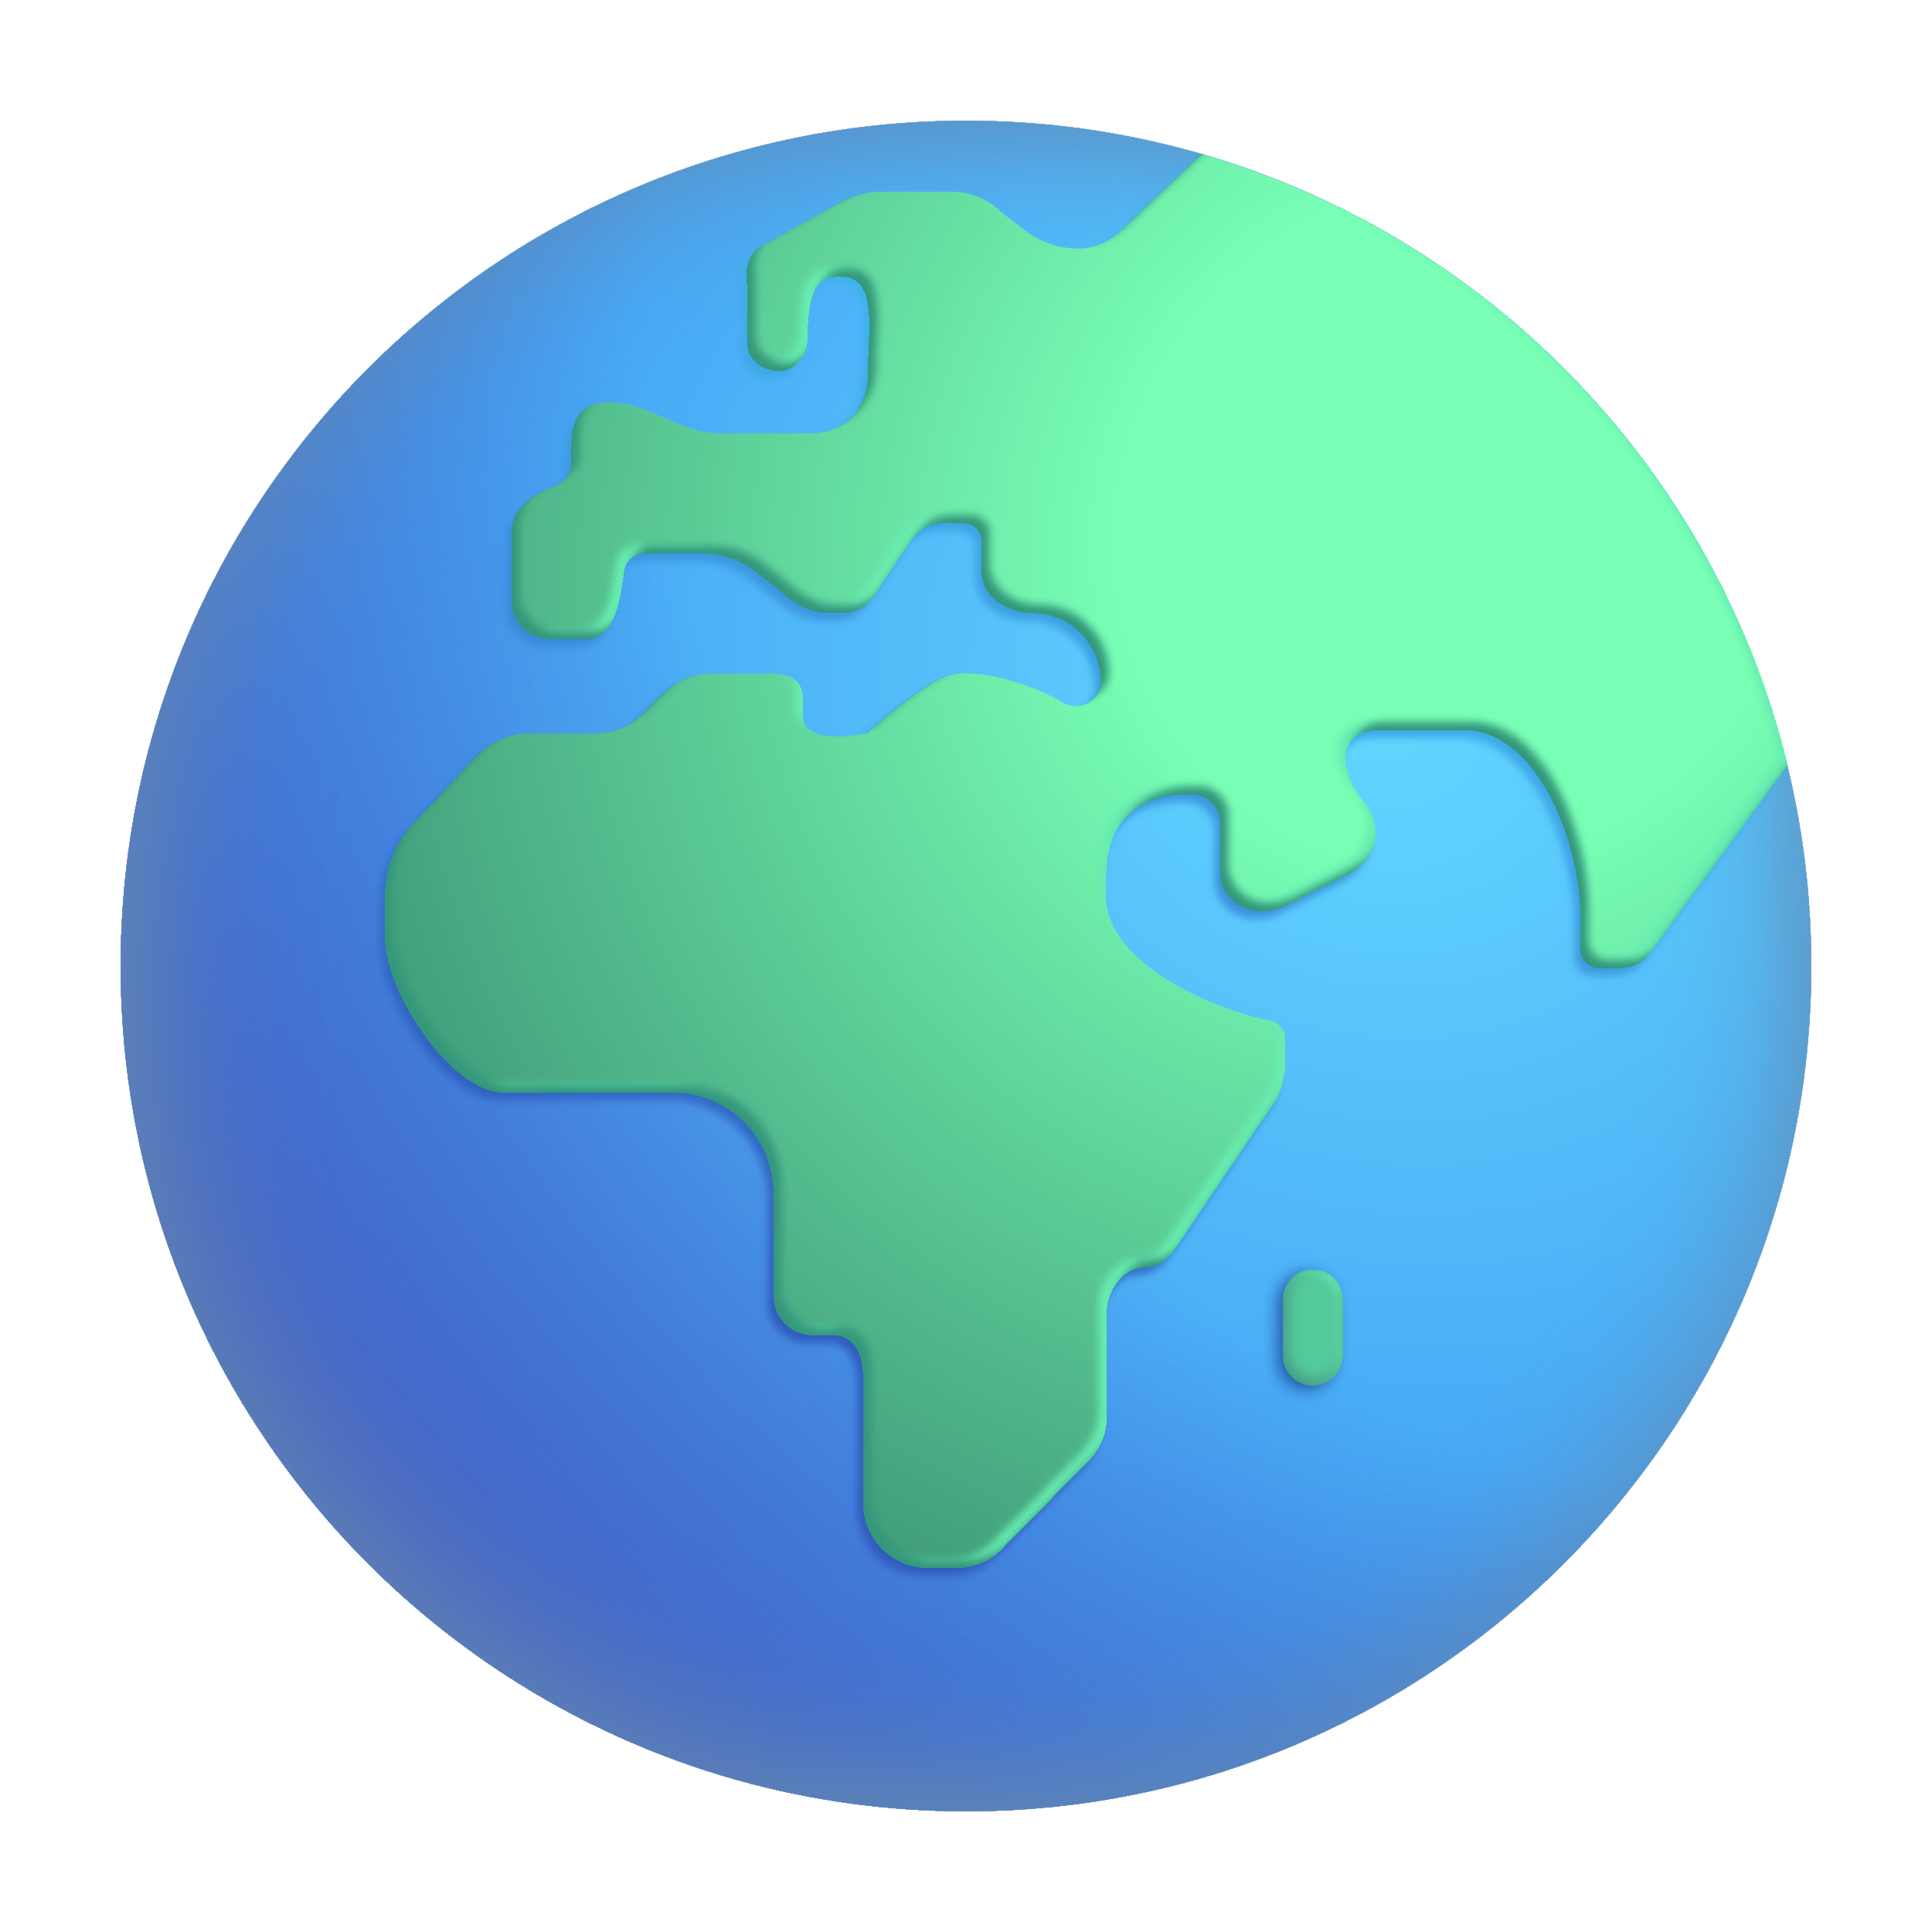
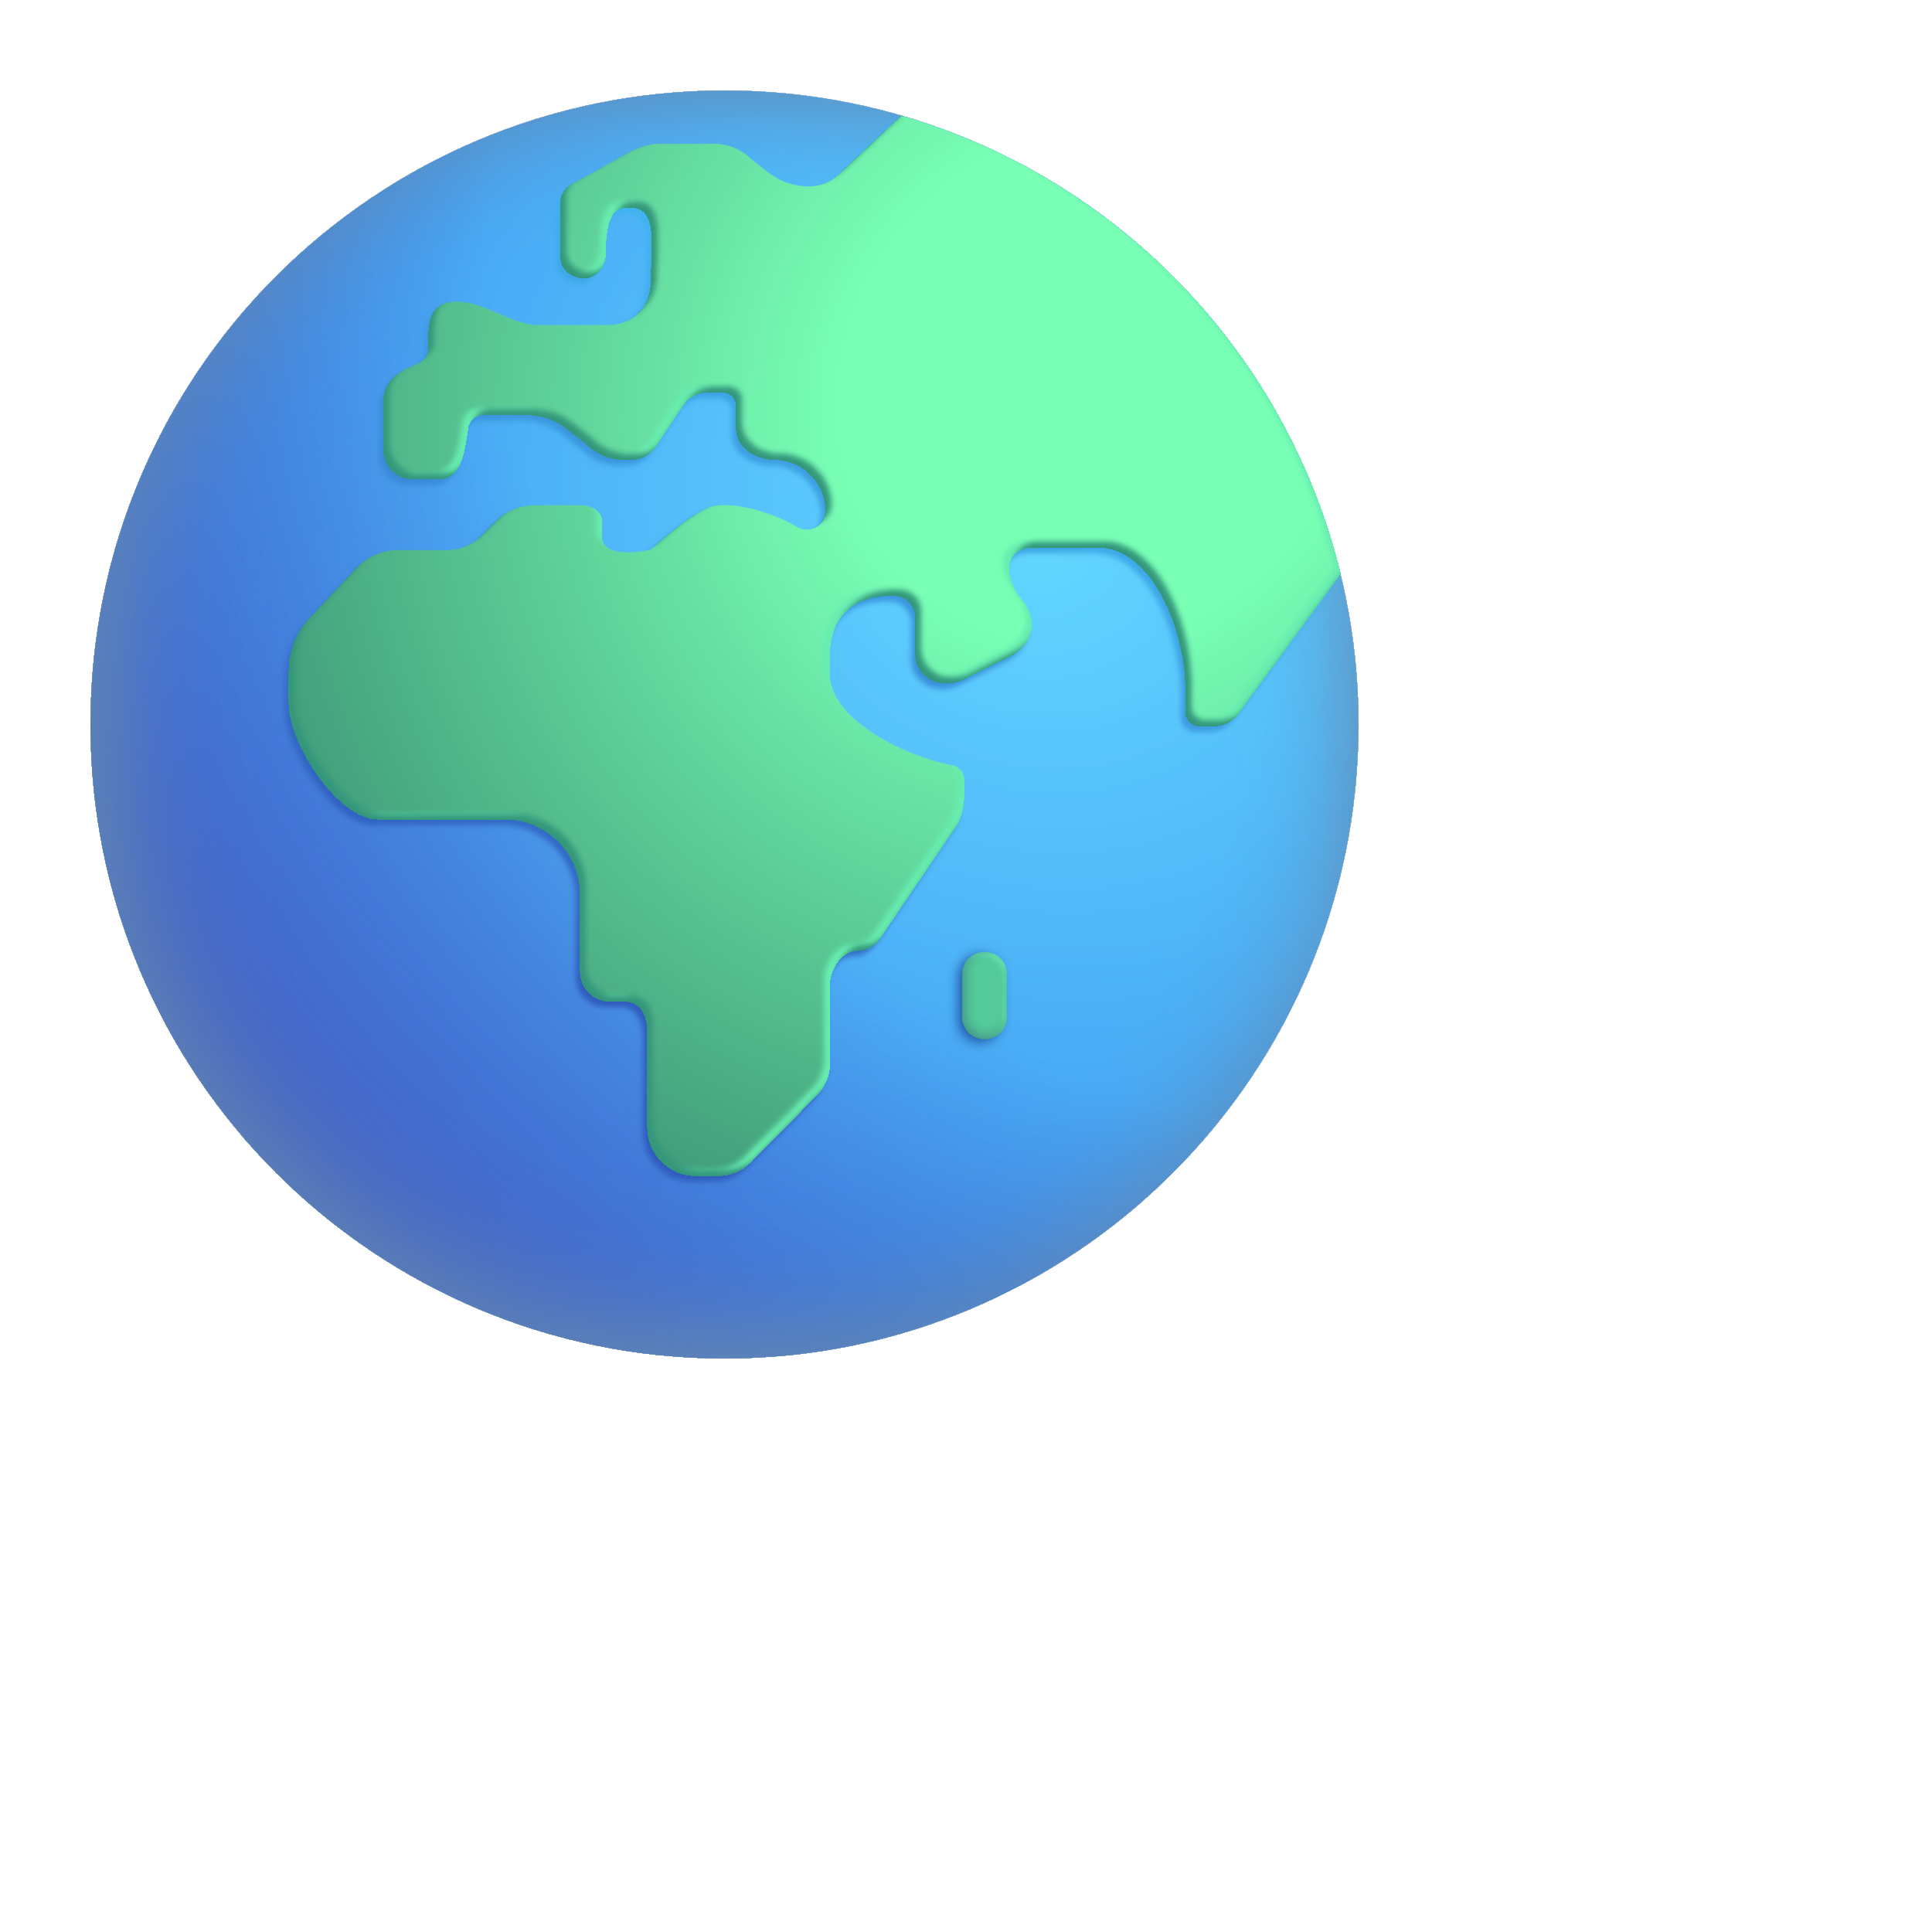
- <svg xmlns="http://www.w3.org/2000/svg" width="24" height="24" viewBox="0 0 24 24" fill="none">
+ <svg xmlns="http://www.w3.org/2000/svg" width="32" height="32" viewBox="0 0 32 32" fill="none">
  <g filter="url(#filter0_i_1230_786)">
    <path d="M12 22.5C17.799 22.5 22.5 17.799 22.5 12C22.5 6.201 17.799 1.5 12 1.5C6.201 1.5 1.5 6.201 1.5 12C1.5 17.799 6.201 22.5 12 22.5Z" fill="url(#paint0_radial_1230_786)" />
    <path d="M12 22.5C17.799 22.5 22.5 17.799 22.5 12C22.5 6.201 17.799 1.5 12 1.5C6.201 1.5 1.5 6.201 1.5 12C1.5 17.799 6.201 22.5 12 22.5Z" fill="url(#paint1_radial_1230_786)" />
  </g>
  <g filter="url(#filter1_f_1230_786)">
    <path d="M14.858 2.011L13.822 2.986C13.686 3.114 13.507 3.185 13.321 3.185C13.079 3.185 12.844 3.104 12.652 2.956L12.371 2.739C12.216 2.583 11.988 2.479 11.766 2.479H10.822C10.689 2.479 10.478 2.546 10.308 2.643L9.415 3.14C9.289 3.2 9.216 3.326 9.208 3.46C9.212 3.663 9.212 3.773 9.212 3.889C9.212 4.006 9.212 4.129 9.216 4.359C9.216 4.59 9.444 4.71 9.621 4.702C9.806 4.687 9.953 4.495 9.953 4.31C9.953 3.568 10.157 3.546 10.301 3.531L10.308 3.53C10.747 3.483 10.745 3.929 10.722 4.422C10.717 4.532 10.711 4.645 10.711 4.752C10.711 5.183 10.424 5.48 9.988 5.48H8.823C8.611 5.476 8.388 5.379 8.169 5.285C8.03 5.225 7.892 5.166 7.761 5.131C7.451 5.057 7.03 5.039 7.03 5.626V5.856C7.03 5.997 6.934 6.094 6.751 6.164C6.529 6.249 6.285 6.438 6.285 6.713V7.555C6.285 7.815 6.499 8.03 6.765 8.03H7.192C7.547 8.03 7.612 7.61 7.658 7.316C7.662 7.284 7.667 7.254 7.672 7.226C7.672 7.084 7.783 6.966 7.93 6.966H8.646C8.712 6.966 9.052 6.973 9.317 7.196L9.642 7.448C9.811 7.619 10.033 7.708 10.269 7.708H10.372C10.542 7.708 10.697 7.627 10.785 7.486L11.243 6.802C11.331 6.669 11.479 6.594 11.634 6.594H11.907C12.025 6.594 12.121 6.691 12.121 6.81V7.16C12.121 7.573 12.526 7.708 12.755 7.708C13.22 7.708 13.603 8.087 13.603 8.555C13.603 8.8 13.338 8.949 13.124 8.823C12.733 8.585 12.069 8.399 11.737 8.481C11.412 8.555 10.704 9.201 10.704 9.201C10.704 9.201 9.87 9.395 9.893 8.964V8.756C9.9 8.555 9.708 8.466 9.538 8.466H8.771C8.543 8.466 8.321 8.555 8.159 8.719L7.923 8.956C7.761 9.12 7.547 9.209 7.318 9.209H6.536C6.278 9.201 6.027 9.305 5.85 9.491L5.06 10.33C4.839 10.568 4.714 10.887 4.714 11.222V11.749C4.714 12.41 5.533 13.665 6.189 13.665H8.299C8.985 13.665 9.538 14.223 9.538 14.913V16.191C9.538 16.458 9.76 16.681 10.025 16.681H10.284C10.438 16.681 10.652 16.785 10.652 17.201V18.768C10.652 19.206 11.007 19.57 11.449 19.57H11.811C12.025 19.57 12.224 19.488 12.371 19.332L13.454 18.234C13.592 18.093 13.67 17.904 13.67 17.707V16.377C13.677 16.132 13.876 15.841 14.119 15.841C14.27 15.841 14.41 15.766 14.495 15.642L15.78 13.75C15.854 13.601 15.89 13.438 15.89 13.274V13.007C15.89 12.888 15.794 12.784 15.677 12.769C14.84 12.595 13.662 11.991 13.662 11.247V10.999C13.662 9.959 14.507 9.959 14.72 9.959L14.725 9.959C14.931 9.959 15.094 10.13 15.094 10.33V10.962C15.094 11.229 15.426 11.558 15.901 11.341L16.657 10.962C17.033 10.769 17.133 10.374 16.844 10.028C16.575 9.706 16.49 9.161 17.061 9.161H18.104C19.047 9.161 19.564 10.596 19.564 11.487V11.889C19.564 12.015 19.668 12.119 19.793 12.119H20.044C20.206 12.119 20.354 12.037 20.442 11.903L22.127 9.597C21.237 5.951 18.443 3.051 14.858 2.011Z" fill="url(#paint2_linear_1230_786)" />
  </g>
  <g filter="url(#filter2_ii_1230_786)">
    <path d="M14.931 1.915L13.895 2.89C13.759 3.017 13.581 3.088 13.395 3.088C13.152 3.088 12.917 3.007 12.725 2.859L12.445 2.643C12.29 2.487 12.061 2.382 11.839 2.382H10.895C10.762 2.382 10.551 2.449 10.381 2.546L9.488 3.044C9.363 3.103 9.289 3.229 9.281 3.363C9.285 3.567 9.285 3.676 9.285 3.793C9.285 3.909 9.285 4.032 9.289 4.263C9.289 4.493 9.518 4.613 9.695 4.605C9.879 4.591 10.027 4.399 10.027 4.213C10.027 3.471 10.23 3.45 10.374 3.434L10.381 3.434C10.821 3.387 10.818 3.832 10.795 4.325C10.79 4.436 10.785 4.548 10.785 4.655C10.785 5.086 10.497 5.383 10.062 5.383H8.896C8.684 5.379 8.461 5.283 8.242 5.188C8.103 5.128 7.966 5.069 7.834 5.034C7.524 4.96 7.103 4.943 7.103 5.529V5.76C7.103 5.901 7.007 5.998 6.824 6.067C6.602 6.152 6.358 6.342 6.358 6.616V7.458C6.358 7.718 6.572 7.934 6.838 7.934H7.266C7.621 7.934 7.686 7.513 7.731 7.219C7.736 7.187 7.74 7.157 7.745 7.129C7.745 6.988 7.856 6.869 8.003 6.869H8.719C8.785 6.869 9.125 6.876 9.39 7.099L9.715 7.352C9.885 7.523 10.106 7.612 10.342 7.612H10.445C10.615 7.612 10.77 7.53 10.858 7.389L11.316 6.706C11.404 6.572 11.552 6.498 11.707 6.498H11.98C12.098 6.498 12.194 6.594 12.194 6.713V7.063C12.194 7.477 12.6 7.612 12.828 7.612C13.293 7.612 13.677 7.991 13.677 8.459C13.677 8.704 13.411 8.852 13.197 8.726C12.806 8.488 12.142 8.303 11.81 8.384C11.486 8.459 10.777 9.105 10.777 9.105C10.777 9.105 9.944 9.298 9.966 8.867V8.659C9.973 8.459 9.781 8.369 9.612 8.369H8.844C8.616 8.369 8.394 8.459 8.232 8.622L7.996 8.86C7.834 9.023 7.62 9.112 7.391 9.112H6.609C6.351 9.105 6.1 9.209 5.923 9.394L5.134 10.234C4.912 10.472 4.787 10.791 4.787 11.125V11.652C4.787 12.313 5.606 13.569 6.262 13.569H8.372C9.058 13.569 9.612 14.126 9.612 14.817V16.094C9.612 16.362 9.833 16.584 10.099 16.584H10.357C10.512 16.584 10.726 16.689 10.726 17.105V18.671C10.726 19.109 11.08 19.473 11.523 19.473H11.884C12.098 19.473 12.297 19.392 12.445 19.236L13.527 18.137C13.666 17.997 13.743 17.808 13.743 17.61V16.28C13.751 16.035 13.949 15.744 14.193 15.744C14.343 15.744 14.483 15.67 14.568 15.545L15.853 13.653C15.927 13.505 15.964 13.341 15.964 13.178V12.91C15.964 12.791 15.868 12.688 15.75 12.673C14.913 12.498 13.736 11.895 13.736 11.15V10.902C13.736 9.862 14.58 9.862 14.794 9.862L14.798 9.862C15.005 9.862 15.167 10.033 15.167 10.234V10.865C15.167 11.133 15.499 11.461 15.974 11.244L16.73 10.865C17.106 10.672 17.206 10.277 16.917 9.932C16.648 9.609 16.563 9.064 17.134 9.064H18.177C19.12 9.064 19.638 10.499 19.638 11.391V11.792C19.638 11.918 19.741 12.022 19.866 12.022H20.117C20.279 12.022 20.427 11.94 20.516 11.807L22.201 9.5C21.31 5.854 18.516 2.955 14.931 1.915Z" fill="url(#paint3_radial_1230_786)" />
  </g>
  <g filter="url(#filter3_f_1230_786)">
    <rect x="15.879" y="15.826" width="0.697" height="1.43" rx="0.349" fill="#1C51A0" />
  </g>
  <g filter="url(#filter4_ii_1230_786)">
    <rect x="15.938" y="15.773" width="0.738" height="1.436" rx="0.369" fill="url(#paint4_linear_1230_786)" />
  </g>
  <defs>
    <filter id="filter0_i_1230_786" x="1.5" y="1.25" width="21.25" height="21.25" filterUnits="userSpaceOnUse" color-interpolation-filters="sRGB">
      <feFlood flood-opacity="0" result="BackgroundImageFix" />
      <feBlend mode="normal" in="SourceGraphic" in2="BackgroundImageFix" result="shape" />
      <feColorMatrix in="SourceAlpha" type="matrix" values="0 0 0 0 0 0 0 0 0 0 0 0 0 0 0 0 0 0 127 0" result="hardAlpha" />
      <feOffset dx="0.25" dy="-0.25" />
      <feGaussianBlur stdDeviation="1" />
      <feComposite in2="hardAlpha" operator="arithmetic" k2="-1" k3="1" />
      <feColorMatrix type="matrix" values="0 0 0 0 0.388 0 0 0 0 0.537 0 0 0 0 0.694 0 0 0 1 0" />
      <feBlend mode="normal" in2="shape" result="effect1_innerShadow_1230_786" />
    </filter>
    <filter id="filter1_f_1230_786" x="4.614" y="1.911" width="17.614" height="17.759" filterUnits="userSpaceOnUse" color-interpolation-filters="sRGB">
      <feFlood flood-opacity="0" result="BackgroundImageFix" />
      <feBlend mode="normal" in="SourceGraphic" in2="BackgroundImageFix" result="shape" />
      <feGaussianBlur stdDeviation="0.05" result="effect1_foregroundBlur_1230_786" />
    </filter>
    <filter id="filter2_ii_1230_786" x="4.687" y="1.815" width="17.614" height="17.659" filterUnits="userSpaceOnUse" color-interpolation-filters="sRGB">
      <feFlood flood-opacity="0" result="BackgroundImageFix" />
      <feBlend mode="normal" in="SourceGraphic" in2="BackgroundImageFix" result="shape" />
      <feColorMatrix in="SourceAlpha" type="matrix" values="0 0 0 0 0 0 0 0 0 0 0 0 0 0 0 0 0 0 127 0" result="hardAlpha" />
      <feOffset dx="-0.1" dy="-0.1" />
      <feGaussianBlur stdDeviation="0.05" />
      <feComposite in2="hardAlpha" operator="arithmetic" k2="-1" k3="1" />
      <feColorMatrix type="matrix" values="0 0 0 0 0.404 0 0 0 0 0.929 0 0 0 0 0.69 0 0 0 1 0" />
      <feBlend mode="normal" in2="shape" result="effect1_innerShadow_1230_786" />
      <feColorMatrix in="SourceAlpha" type="matrix" values="0 0 0 0 0 0 0 0 0 0 0 0 0 0 0 0 0 0 127 0" result="hardAlpha" />
      <feOffset dx="0.1" dy="-0.1" />
      <feGaussianBlur stdDeviation="0.05" />
      <feComposite in2="hardAlpha" operator="arithmetic" k2="-1" k3="1" />
      <feColorMatrix type="matrix" values="0 0 0 0 0.204 0 0 0 0 0.592 0 0 0 0 0.482 0 0 0 1 0" />
      <feBlend mode="normal" in2="effect1_innerShadow_1230_786" result="effect2_innerShadow_1230_786" />
    </filter>
    <filter id="filter3_f_1230_786" x="15.679" y="15.626" width="1.097" height="1.83" filterUnits="userSpaceOnUse" color-interpolation-filters="sRGB">
      <feFlood flood-opacity="0" result="BackgroundImageFix" />
      <feBlend mode="normal" in="SourceGraphic" in2="BackgroundImageFix" result="shape" />
      <feGaussianBlur stdDeviation="0.1" result="effect1_foregroundBlur_1230_786" />
    </filter>
    <filter id="filter4_ii_1230_786" x="15.887" y="15.723" width="0.838" height="1.536" filterUnits="userSpaceOnUse" color-interpolation-filters="sRGB">
      <feFlood flood-opacity="0" result="BackgroundImageFix" />
      <feBlend mode="normal" in="SourceGraphic" in2="BackgroundImageFix" result="shape" />
      <feColorMatrix in="SourceAlpha" type="matrix" values="0 0 0 0 0 0 0 0 0 0 0 0 0 0 0 0 0 0 127 0" result="hardAlpha" />
      <feOffset dx="-0.05" dy="0.05" />
      <feGaussianBlur stdDeviation="0.05" />
      <feComposite in2="hardAlpha" operator="arithmetic" k2="-1" k3="1" />
      <feColorMatrix type="matrix" values="0 0 0 0 0.424 0 0 0 0 0.961 0 0 0 0 0.722 0 0 0 1 0" />
      <feBlend mode="normal" in2="shape" result="effect1_innerShadow_1230_786" />
      <feColorMatrix in="SourceAlpha" type="matrix" values="0 0 0 0 0 0 0 0 0 0 0 0 0 0 0 0 0 0 127 0" result="hardAlpha" />
      <feOffset dx="0.05" dy="-0.05" />
      <feGaussianBlur stdDeviation="0.1" />
      <feComposite in2="hardAlpha" operator="arithmetic" k2="-1" k3="1" />
      <feColorMatrix type="matrix" values="0 0 0 0 0.255 0 0 0 0 0.569 0 0 0 0 0.514 0 0 0 1 0" />
      <feBlend mode="normal" in2="effect1_innerShadow_1230_786" result="effect2_innerShadow_1230_786" />
    </filter>
    <radialGradient id="paint0_radial_1230_786" cx="0" cy="0" r="1" gradientUnits="userSpaceOnUse" gradientTransform="translate(17.067 8.71361) rotate(122.072) scale(15.8551 17.9689)">
      <stop stop-color="#63D8FF" />
      <stop offset="1" stop-color="#3488EF" />
    </radialGradient>
    <radialGradient id="paint1_radial_1230_786" cx="0" cy="0" r="1" gradientUnits="userSpaceOnUse" gradientTransform="translate(19.3158 7.21439) rotate(137.749) scale(19.553 25.8797)">
      <stop offset="0.496" stop-color="#465DC2" stop-opacity="0" />
      <stop offset="1" stop-color="#465DC2" />
    </radialGradient>
    <linearGradient id="paint2_linear_1230_786" x1="14.423" y1="4.614" x2="8.563" y2="15.864" gradientUnits="userSpaceOnUse">
      <stop stop-color="#40B9F0" />
      <stop offset="1" stop-color="#305CBD" />
    </linearGradient>
    <radialGradient id="paint3_radial_1230_786" cx="0" cy="0" r="1" gradientUnits="userSpaceOnUse" gradientTransform="translate(18.1625 6.40712) rotate(133.768) scale(15.1713 13.9976)">
      <stop offset="0.292" stop-color="#78FFB5" />
      <stop offset="1" stop-color="#409A79" />
    </radialGradient>
    <linearGradient id="paint4_linear_1230_786" x1="15.938" y1="16.491" x2="16.836" y2="16.491" gradientUnits="userSpaceOnUse">
      <stop stop-color="#55CC9B" />
      <stop offset="1" stop-color="#53C999" />
    </linearGradient>
  </defs>
</svg>
